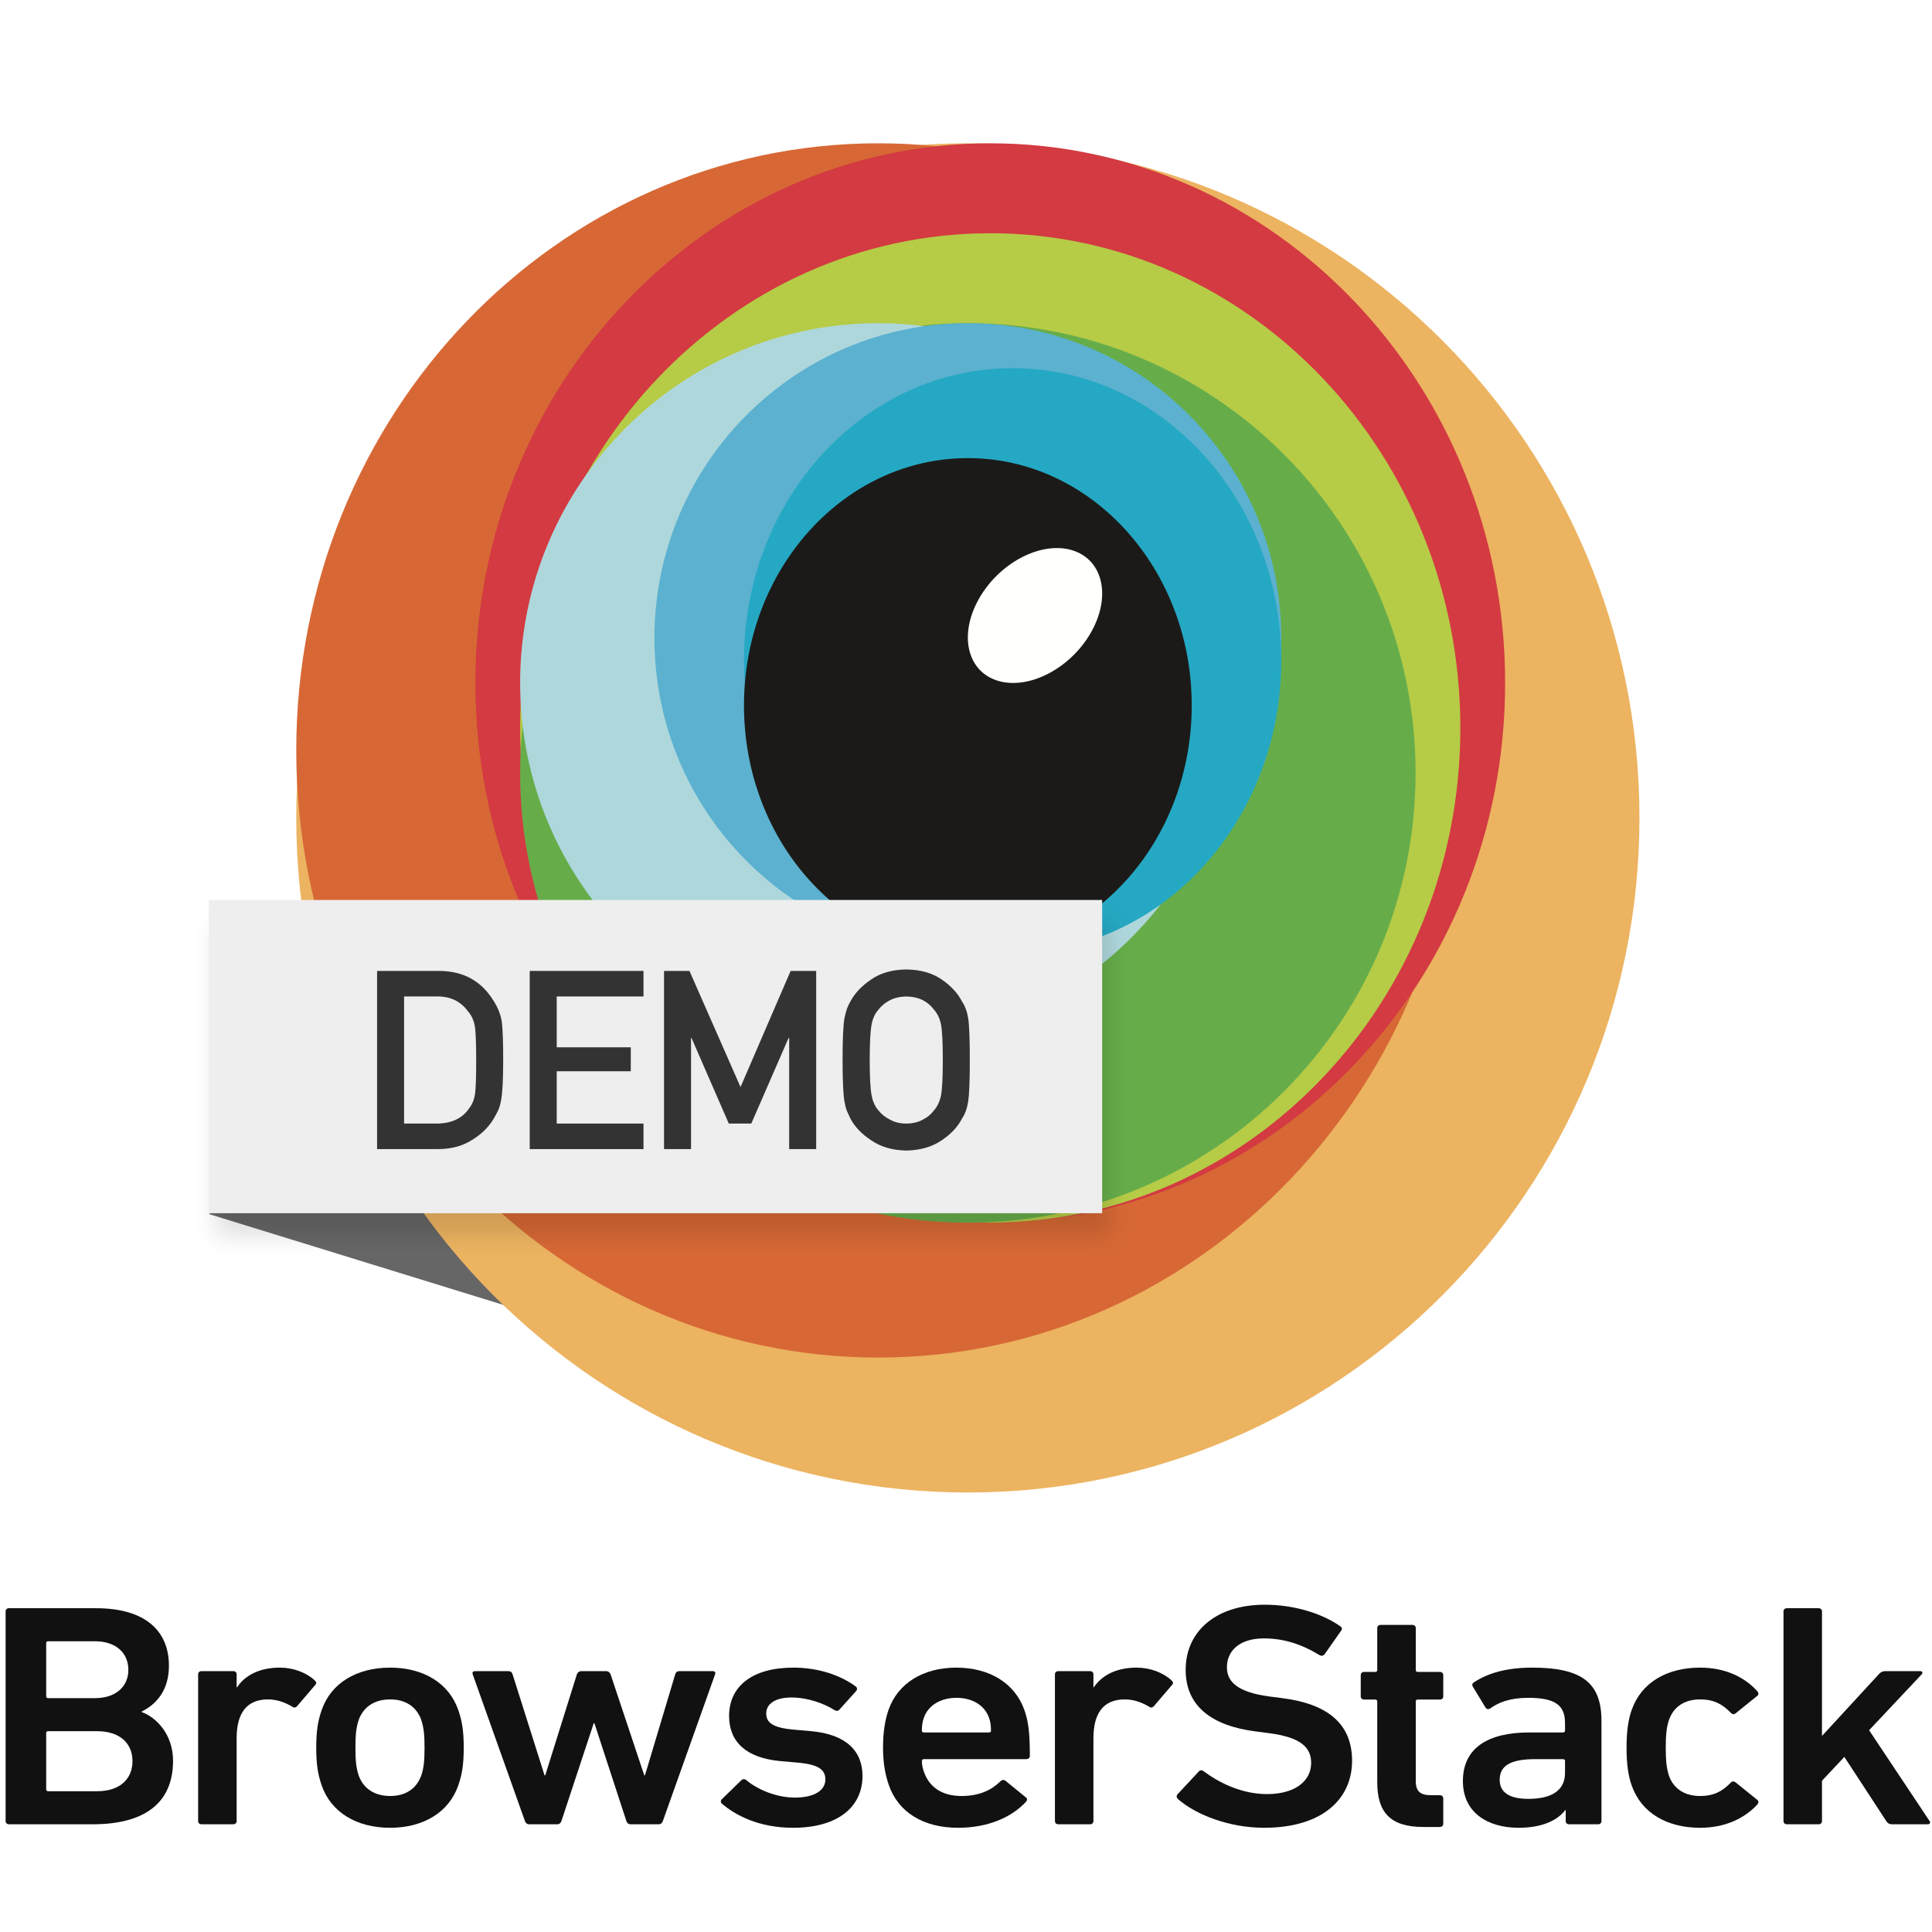
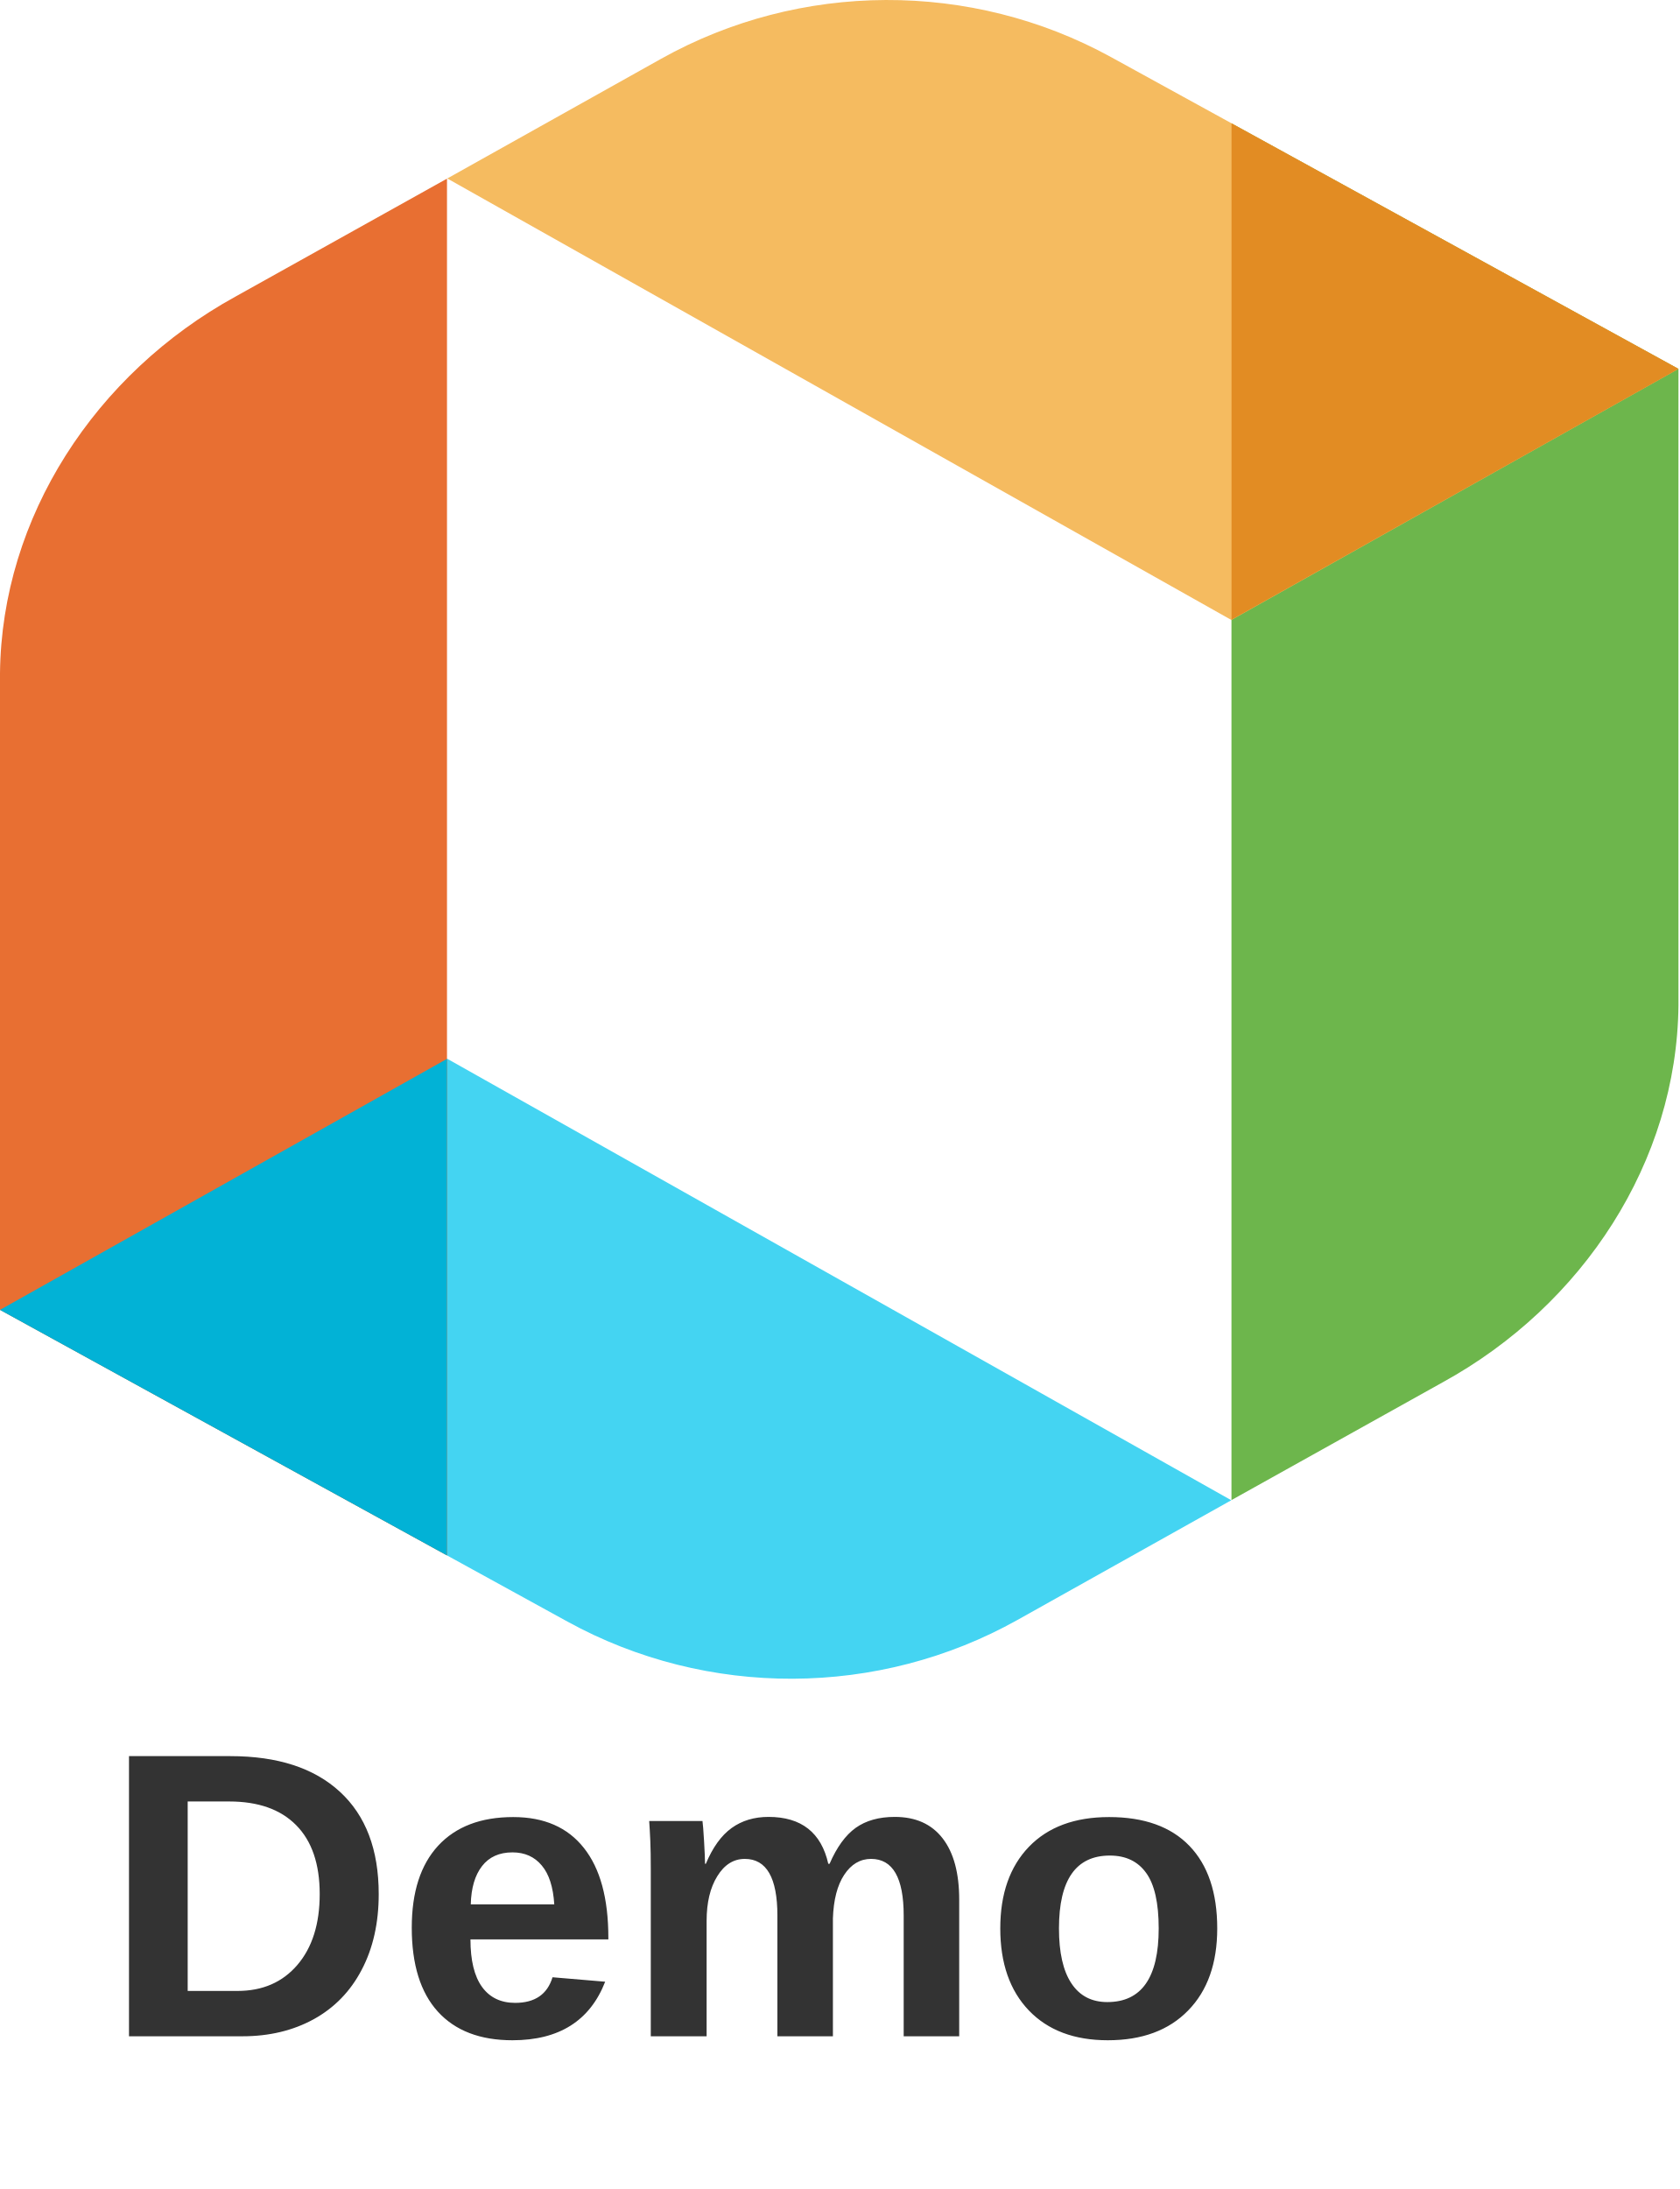
- <svg xmlns="http://www.w3.org/2000/svg" width="257" height="257" viewBox="0 0 257 257" fill="none">
-   <path d="M67.538 173.762L27.773 161.49L31.495 159.135L55.662 156.201L67.538 173.762Z" fill="#666666" />
-   <path fill-rule="evenodd" clip-rule="evenodd" d="M218.084 108.798C218.084 158.359 178.087 198.534 128.746 198.534C79.407 198.534 39.409 158.359 39.409 108.798C39.409 59.239 79.407 19.062 128.746 19.062C178.087 19.062 218.084 59.239 218.084 108.798Z" fill="#ECB360" />
-   <path fill-rule="evenodd" clip-rule="evenodd" d="M194.261 99.825C194.261 144.428 159.594 180.587 116.835 180.587C74.074 180.587 39.409 144.428 39.409 99.825C39.409 55.221 74.074 19.062 116.835 19.062C159.594 19.062 194.261 55.221 194.261 99.825Z" fill="#D76835" />
-   <path fill-rule="evenodd" clip-rule="evenodd" d="M200.216 90.85C200.216 130.499 169.551 162.64 131.722 162.64C93.898 162.64 63.233 130.499 63.233 90.85C63.233 51.203 93.898 19.062 131.722 19.062C169.551 19.062 200.216 51.203 200.216 90.85Z" fill="#D33A41" />
-   <path fill-rule="evenodd" clip-rule="evenodd" d="M194.26 96.834C194.26 133.176 166.261 162.64 131.723 162.64C97.185 162.64 69.188 133.176 69.188 96.834C69.188 60.488 97.185 31.027 131.723 31.027C166.261 31.027 194.26 60.488 194.26 96.834Z" fill="#B6CB46" />
-   <path fill-rule="evenodd" clip-rule="evenodd" d="M188.304 102.815C188.304 135.855 161.639 162.64 128.745 162.64C95.854 162.64 69.188 135.855 69.188 102.815C69.188 69.775 95.854 42.992 128.745 42.992C161.639 42.992 188.304 69.775 188.304 102.815Z" fill="#66AD4A" />
-   <path fill-rule="evenodd" clip-rule="evenodd" d="M164.481 90.851C164.481 117.283 143.149 138.711 116.834 138.711C90.519 138.711 69.188 117.283 69.188 90.851C69.188 64.419 90.519 42.992 116.834 42.992C143.149 42.992 164.481 64.419 164.481 90.851Z" fill="#AED7DC" />
-   <path fill-rule="evenodd" clip-rule="evenodd" d="M170.437 84.869C170.437 107.996 151.772 126.746 128.746 126.746C105.719 126.746 87.056 107.996 87.056 84.869C87.056 61.74 105.719 42.992 128.746 42.992C151.772 42.992 170.437 61.74 170.437 84.869Z" fill="#5BB1CF" />
-   <path fill-rule="evenodd" clip-rule="evenodd" d="M170.437 87.859C170.437 109.335 154.439 126.745 134.702 126.745C114.966 126.745 98.967 109.335 98.967 87.859C98.967 66.385 114.966 48.974 134.702 48.974C154.439 48.974 170.437 66.385 170.437 87.859Z" fill="#25A8C3" />
-   <path fill-rule="evenodd" clip-rule="evenodd" d="M128.746 126.745C112.3 126.745 98.967 112.013 98.967 93.841C98.967 75.669 112.3 60.939 128.746 60.939C145.192 60.939 158.526 75.669 158.526 93.841C158.526 112.013 145.192 126.745 128.746 126.745Z" fill="#1B1A18" />
-   <path fill-rule="evenodd" clip-rule="evenodd" d="M144.995 84.354C142.162 89.115 136.592 91.868 132.552 90.499C128.512 89.133 127.534 84.163 130.365 79.401C133.198 74.639 138.768 71.887 142.808 73.254C146.848 74.621 147.826 79.59 144.995 84.354Z" fill="#FFFFFE" />
-   <g filter="url(#filter0_d)">
-     <rect x="27.773" y="119.717" width="118.841" height="41.667" fill="#EEEEEE" />
-   </g>
-   <path d="M50.159 152.857H58.206C59.984 152.857 61.485 152.467 62.709 151.687C63.945 150.961 64.909 150.04 65.603 148.923C65.863 148.501 66.085 148.094 66.27 147.704C66.443 147.303 66.573 146.848 66.66 146.338C66.844 145.331 66.936 143.553 66.936 141.006C66.936 138.611 66.876 136.926 66.757 135.95C66.606 134.975 66.243 134.043 65.668 133.154C64.064 130.51 61.658 129.177 58.45 129.155H50.159V152.857ZM53.752 132.553H58.044C59.864 132.509 61.273 133.176 62.27 134.552C62.758 135.105 63.067 135.826 63.197 136.714C63.295 137.603 63.343 139.077 63.343 141.136C63.343 143.25 63.295 144.691 63.197 145.461C63.089 146.241 62.834 146.886 62.433 147.395C61.523 148.772 60.059 149.46 58.044 149.46H53.752V132.553Z" fill="#333333" />
-   <path d="M70.465 152.857H85.6V149.46H74.057V142.502H83.909V139.316H74.057V132.553H85.6V129.155H70.465V152.857Z" fill="#333333" />
-   <path d="M88.331 152.857H91.924V138.08H91.989L96.947 149.46H99.939L104.897 138.08H104.978V152.857H108.571V129.155H105.173L98.508 144.599L91.713 129.155H88.331V152.857Z" fill="#333333" />
-   <path d="M112.083 141.006C112.083 143.716 112.164 145.547 112.327 146.501C112.414 147.01 112.522 147.433 112.652 147.769C112.793 148.094 112.95 148.436 113.124 148.793C113.698 149.888 114.619 150.852 115.887 151.687C117.134 152.554 118.689 153.009 120.553 153.052C122.439 153.009 124.01 152.554 125.267 151.687C126.514 150.852 127.413 149.888 127.966 148.793C128.367 148.219 128.643 147.455 128.795 146.501C128.936 145.547 129.006 143.716 129.006 141.006C129.006 138.253 128.936 136.411 128.795 135.479C128.643 134.547 128.367 133.794 127.966 133.219C127.413 132.125 126.514 131.149 125.267 130.293C124.01 129.426 122.439 128.982 120.553 128.96C118.689 128.982 117.134 129.426 115.887 130.293C114.619 131.149 113.698 132.125 113.124 133.219C112.766 133.794 112.5 134.547 112.327 135.479C112.164 136.411 112.083 138.253 112.083 141.006ZM115.692 141.006C115.692 138.676 115.779 137.088 115.952 136.243C116.104 135.441 116.413 134.785 116.879 134.276C117.258 133.788 117.757 133.382 118.374 133.057C118.981 132.742 119.707 132.574 120.553 132.553C121.409 132.574 122.151 132.742 122.78 133.057C123.376 133.382 123.853 133.788 124.211 134.276C124.677 134.785 124.996 135.441 125.17 136.243C125.332 137.088 125.414 138.676 125.414 141.006C125.414 143.336 125.332 144.913 125.17 145.737C124.996 146.561 124.677 147.227 124.211 147.737C123.853 148.224 123.376 148.62 122.78 148.923C122.151 149.281 121.409 149.46 120.553 149.46C119.707 149.46 118.981 149.281 118.374 148.923C117.757 148.62 117.258 148.224 116.879 147.737C116.413 147.227 116.104 146.561 115.952 145.737C115.779 144.913 115.692 143.336 115.692 141.006Z" fill="#333333" />
-   <path fill-rule="evenodd" clip-rule="evenodd" d="M217.054 237.514C216.597 236.246 216.368 234.64 216.368 232.484C216.368 230.329 216.597 228.723 217.054 227.455C218.334 223.82 221.72 221.833 226.156 221.833C229.448 221.833 232.056 223.059 233.793 225.003C233.932 225.172 233.976 225.426 233.749 225.595L230.867 227.919C230.638 228.088 230.408 228.046 230.227 227.835C229.128 226.694 227.985 226.06 226.156 226.06C224.19 226.06 222.679 226.948 222.039 228.723C221.672 229.737 221.582 230.921 221.582 232.484C221.582 234.048 221.672 235.274 222.039 236.289C222.679 238.021 224.19 238.909 226.156 238.909C227.985 238.909 229.128 238.275 230.227 237.134C230.408 236.923 230.638 236.923 230.867 237.092L233.749 239.416C233.976 239.585 233.932 239.797 233.793 240.008C232.056 241.91 229.448 243.136 226.156 243.136C221.72 243.136 218.334 241.149 217.054 237.514Z" fill="#111111" />
-   <path fill-rule="evenodd" clip-rule="evenodd" d="M251.652 242.671C251.332 242.671 251.102 242.544 250.919 242.248L245.339 233.71L242.366 236.88V242.248C242.366 242.502 242.185 242.671 241.909 242.671H237.701C237.428 242.671 237.245 242.502 237.245 242.248V214.352C237.245 214.098 237.428 213.929 237.701 213.929H241.909C242.185 213.929 242.366 214.098 242.366 214.352V230.921L249.915 222.721C250.188 222.425 250.416 222.298 250.782 222.298H255.447C255.723 222.298 255.813 222.551 255.63 222.721L248.633 230.16L256.683 242.248C256.821 242.417 256.729 242.671 256.453 242.671H251.652Z" fill="#111111" />
-   <path fill-rule="evenodd" clip-rule="evenodd" d="M6.418 238.275H12.912C15.931 238.275 17.623 236.669 17.623 234.26C17.623 231.893 15.931 230.287 12.912 230.287H6.418C6.235 230.287 6.143 230.371 6.143 230.54V238.021C6.143 238.19 6.235 238.275 6.418 238.275ZM12.638 225.891C15.383 225.891 17.075 224.369 17.075 222.129C17.075 219.847 15.383 218.325 12.638 218.325H6.418C6.235 218.325 6.143 218.409 6.143 218.579V225.637C6.143 225.806 6.235 225.891 6.418 225.891H12.638ZM0.746 214.352C0.746 214.098 0.929 213.929 1.203 213.929H12.775C19.361 213.929 22.471 216.973 22.471 221.579C22.471 224.834 20.825 226.694 18.858 227.666V227.751C20.779 228.426 23.02 230.709 23.02 234.217C23.02 239.923 19.132 242.671 12.318 242.671H1.203C0.929 242.671 0.746 242.502 0.746 242.248V214.352Z" fill="#111111" />
-   <path fill-rule="evenodd" clip-rule="evenodd" d="M26.814 242.671C26.539 242.671 26.356 242.502 26.356 242.248V222.721C26.356 222.467 26.539 222.298 26.814 222.298H31.022C31.296 222.298 31.479 222.467 31.479 222.721V224.454H31.525C32.577 222.89 34.452 221.833 37.242 221.833C38.98 221.833 40.718 222.467 41.861 223.524C42.09 223.735 42.136 223.905 41.953 224.115L39.528 226.948C39.346 227.159 39.117 227.201 38.889 227.032C37.882 226.44 36.83 226.06 35.641 226.06C32.76 226.06 31.479 227.962 31.479 231.217V242.248C31.479 242.502 31.296 242.671 31.022 242.671H26.814Z" fill="#111111" />
-   <path fill-rule="evenodd" clip-rule="evenodd" d="M56.016 236.246C56.382 235.189 56.473 234.217 56.473 232.484C56.473 230.752 56.382 229.822 56.016 228.723C55.375 227.032 53.958 226.06 51.9 226.06C49.841 226.06 48.377 227.032 47.737 228.723C47.372 229.822 47.28 230.752 47.28 232.484C47.28 234.217 47.372 235.189 47.737 236.246C48.377 237.937 49.841 238.909 51.9 238.909C53.958 238.909 55.375 237.937 56.016 236.246ZM42.798 237.514C42.295 236.077 42.066 234.725 42.066 232.484C42.066 230.244 42.295 228.892 42.798 227.455C44.033 223.905 47.417 221.833 51.9 221.833C56.336 221.833 59.721 223.905 60.956 227.455C61.459 228.892 61.688 230.244 61.688 232.484C61.688 234.725 61.459 236.077 60.956 237.514C59.721 241.065 56.336 243.136 51.9 243.136C47.417 243.136 44.033 241.065 42.798 237.514Z" fill="#111111" />
-   <path fill-rule="evenodd" clip-rule="evenodd" d="M83.873 242.671C83.598 242.671 83.416 242.502 83.324 242.248L79.07 229.23H78.979L74.68 242.248C74.588 242.502 74.406 242.671 74.131 242.671H70.381C70.106 242.671 69.923 242.502 69.832 242.248L62.88 222.721C62.788 222.467 62.925 222.298 63.2 222.298H67.591C67.911 222.298 68.094 222.425 68.185 222.721L72.438 236.162H72.53L76.738 222.721C76.83 222.467 77.058 222.298 77.332 222.298H80.626C80.9 222.298 81.129 222.467 81.22 222.721L85.703 236.162H85.794L89.819 222.721C89.91 222.425 90.093 222.298 90.414 222.298H94.804C95.079 222.298 95.216 222.467 95.124 222.721L88.172 242.248C88.081 242.502 87.898 242.671 87.623 242.671H83.873Z" fill="#111111" />
-   <path fill-rule="evenodd" clip-rule="evenodd" d="M96.026 239.924C95.844 239.755 95.844 239.501 96.026 239.332L98.633 236.796C98.817 236.627 99.091 236.627 99.274 236.796C100.875 238.149 103.436 239.121 105.723 239.121C108.421 239.121 109.793 238.106 109.793 236.711C109.793 235.485 109.016 234.725 106.135 234.471L103.756 234.26C99.274 233.837 96.987 231.724 96.987 228.258C96.987 224.327 100.051 221.833 105.54 221.833C108.97 221.833 111.853 222.89 113.819 224.327C114.048 224.496 114.048 224.75 113.909 224.919L111.669 227.413C111.486 227.624 111.257 227.624 111.029 227.497C109.656 226.609 107.461 225.806 105.266 225.806C103.07 225.806 101.927 226.694 101.927 227.92C101.927 229.104 102.704 229.822 105.54 230.076L107.918 230.287C112.537 230.71 114.732 232.908 114.732 236.247C114.732 240.304 111.531 243.136 105.494 243.136C100.966 243.136 97.856 241.488 96.026 239.924Z" fill="#111111" />
-   <path fill-rule="evenodd" clip-rule="evenodd" d="M131.55 228.469C130.956 226.821 129.31 225.849 127.251 225.849C125.148 225.849 123.5 226.821 122.906 228.469C122.723 228.976 122.631 229.483 122.631 230.202C122.631 230.371 122.723 230.456 122.906 230.456H131.55C131.733 230.456 131.825 230.371 131.825 230.202C131.825 229.483 131.733 228.976 131.55 228.469ZM118.242 237.472C117.783 236.162 117.463 234.598 117.463 232.484C117.463 230.371 117.738 228.765 118.195 227.455C119.429 223.905 122.814 221.833 127.205 221.833C131.733 221.833 135.027 223.989 136.261 227.455C136.766 228.892 136.993 230.287 136.993 233.584C136.993 233.837 136.81 234.006 136.49 234.006H122.906C122.723 234.006 122.631 234.091 122.631 234.26C122.631 234.851 122.77 235.359 122.953 235.823C123.683 237.81 125.422 238.909 127.891 238.909C130.361 238.909 131.962 238.064 133.059 236.965C133.289 236.754 133.518 236.711 133.745 236.88L136.444 239.078C136.673 239.247 136.673 239.459 136.49 239.67C134.615 241.698 131.505 243.136 127.434 243.136C122.77 243.136 119.475 241.023 118.242 237.472Z" fill="#111111" />
-   <path fill-rule="evenodd" clip-rule="evenodd" d="M140.787 242.671C140.513 242.671 140.33 242.502 140.33 242.248V222.721C140.33 222.467 140.513 222.298 140.787 222.298H144.995C145.268 222.298 145.451 222.467 145.451 222.721V224.454H145.498C146.548 222.89 148.424 221.833 151.215 221.833C152.954 221.833 154.69 222.467 155.834 223.524C156.063 223.735 156.107 223.905 155.926 224.115L153.501 226.948C153.32 227.159 153.091 227.201 152.861 227.032C151.855 226.44 150.802 226.06 149.615 226.06C146.733 226.06 145.451 227.962 145.451 231.217V242.248C145.451 242.502 145.268 242.671 144.995 242.671H140.787Z" fill="#111111" />
-   <path fill-rule="evenodd" clip-rule="evenodd" d="M156.714 239.332C156.531 239.163 156.44 238.909 156.624 238.697L159.459 235.654C159.642 235.443 159.916 235.443 160.099 235.612C162.111 237.092 165.084 238.655 168.559 238.655C172.264 238.655 174.414 236.922 174.414 234.514C174.414 232.442 173.043 231.09 168.743 230.54L167.096 230.329C161.105 229.568 157.72 226.905 157.72 222.129C157.72 216.93 161.836 213.464 168.239 213.464C172.127 213.464 175.832 214.606 178.302 216.338C178.531 216.508 178.577 216.677 178.394 216.93L176.198 220.058C176.015 220.269 175.786 220.312 175.557 220.185C173.043 218.663 170.709 217.945 168.103 217.945C164.947 217.945 163.208 219.551 163.208 221.791C163.208 223.777 164.718 225.13 168.926 225.68L170.574 225.891C176.563 226.652 179.857 229.272 179.857 234.217C179.857 239.332 175.879 243.136 168.149 243.136C163.575 243.136 159.137 241.445 156.714 239.332Z" fill="#111111" />
-   <path fill-rule="evenodd" clip-rule="evenodd" d="M189.335 243.03C184.898 243.03 183.205 241.043 183.205 237.07V226.335C183.205 226.166 183.115 226.081 182.931 226.081H181.466C181.193 226.081 181.01 225.912 181.01 225.658V222.826C181.01 222.573 181.193 222.404 181.466 222.404H182.931C183.115 222.404 183.205 222.319 183.205 222.15V216.57C183.205 216.317 183.388 216.148 183.662 216.148H187.87C188.146 216.148 188.329 216.317 188.329 216.57V222.15C188.329 222.319 188.419 222.404 188.602 222.404H191.53C191.804 222.404 191.987 222.573 191.987 222.826V225.658C191.987 225.912 191.804 226.081 191.53 226.081H188.602C188.419 226.081 188.329 226.166 188.329 226.335V236.902C188.329 238.338 188.969 238.803 190.387 238.803H191.53C191.804 238.803 191.987 238.972 191.987 239.226V242.607C191.987 242.861 191.804 243.03 191.53 243.03H189.335Z" fill="#111111" />
-   <path fill-rule="evenodd" clip-rule="evenodd" d="M208.184 235.823V234.26C208.184 234.091 208.092 234.006 207.909 234.006H204.25C200.958 234.006 199.493 234.851 199.493 236.754C199.493 238.444 200.819 239.29 203.288 239.29C206.446 239.29 208.184 238.149 208.184 235.823ZM208.732 242.671C208.458 242.671 208.275 242.502 208.275 242.248V240.769H208.229C207.176 242.164 205.118 243.136 202.008 243.136C197.984 243.136 194.599 241.192 194.599 236.923C194.599 232.484 197.984 230.456 203.427 230.456H207.909C208.092 230.456 208.184 230.371 208.184 230.202V229.23C208.184 226.905 206.993 225.849 203.288 225.849C200.819 225.849 199.31 226.482 198.257 227.244C198.03 227.413 197.754 227.37 197.617 227.159L195.925 224.369C195.788 224.158 195.834 223.946 196.017 223.82C197.801 222.636 200.225 221.833 203.838 221.833C210.561 221.833 213.032 223.946 213.032 228.934V242.248C213.032 242.502 212.847 242.671 212.574 242.671H208.732Z" fill="#111111" />
-   <defs>
-     <filter id="filter0_d" x="25.773" y="119.717" width="124.841" height="47.667" filterUnits="userSpaceOnUse" color-interpolation-filters="sRGB">
-       <feFlood flood-opacity="0" result="BackgroundImageFix" />
-       <feColorMatrix in="SourceAlpha" type="matrix" values="0 0 0 0 0 0 0 0 0 0 0 0 0 0 0 0 0 0 127 0" />
-       <feOffset dx="1" dy="3" />
-       <feGaussianBlur stdDeviation="1.5" />
-       <feColorMatrix type="matrix" values="0 0 0 0 0 0 0 0 0 0 0 0 0 0 0 0 0 0 0.12 0" />
-       <feBlend mode="normal" in2="BackgroundImageFix" result="effect1_dropShadow" />
-       <feBlend mode="normal" in="SourceGraphic" in2="effect1_dropShadow" result="shape" />
-     </filter>
-   </defs>
+ <svg xmlns="http://www.w3.org/2000/svg" width="165" height="215" viewBox="0 0 165 215" fill="none">
+   <path d="M99.959 159.104C86.297 166.748 69.471 166.813 55.747 159.272L0 128.65L43.931 103.988L120.955 147.352L99.959 159.104Z" fill="#44D4F2" />
+   <path d="M23.145 29.123C9.362 36.695 0.154 50.794 0 66.13V128.65L43.91 152.769V17.546L23.145 29.123Z" fill="#E86F32" />
+   <path d="M43.905 152.766L0 128.653L43.905 104.004V152.766Z" fill="#02B2D6" />
+   <path d="M141.738 135.759C155.521 128.188 164.728 114.09 164.882 98.752V36.232L120.972 12.113V147.336L141.738 135.759Z" fill="#6DB64C" />
+   <path d="M64.935 5.779C78.597 -1.865 95.422 -1.93 109.146 5.61L164.882 36.232L120.964 60.894L43.938 17.53L64.935 5.779Z" fill="#F5BB60" />
+   <path d="M164.882 36.23L120.978 60.865V12.117L164.882 36.23Z" fill="#E28C23" />
+   <text x="10" y="200" font-family="Arial, sans-serif" font-size="40" font-weight="bold" fill="#333333">Demo</text>
</svg>
